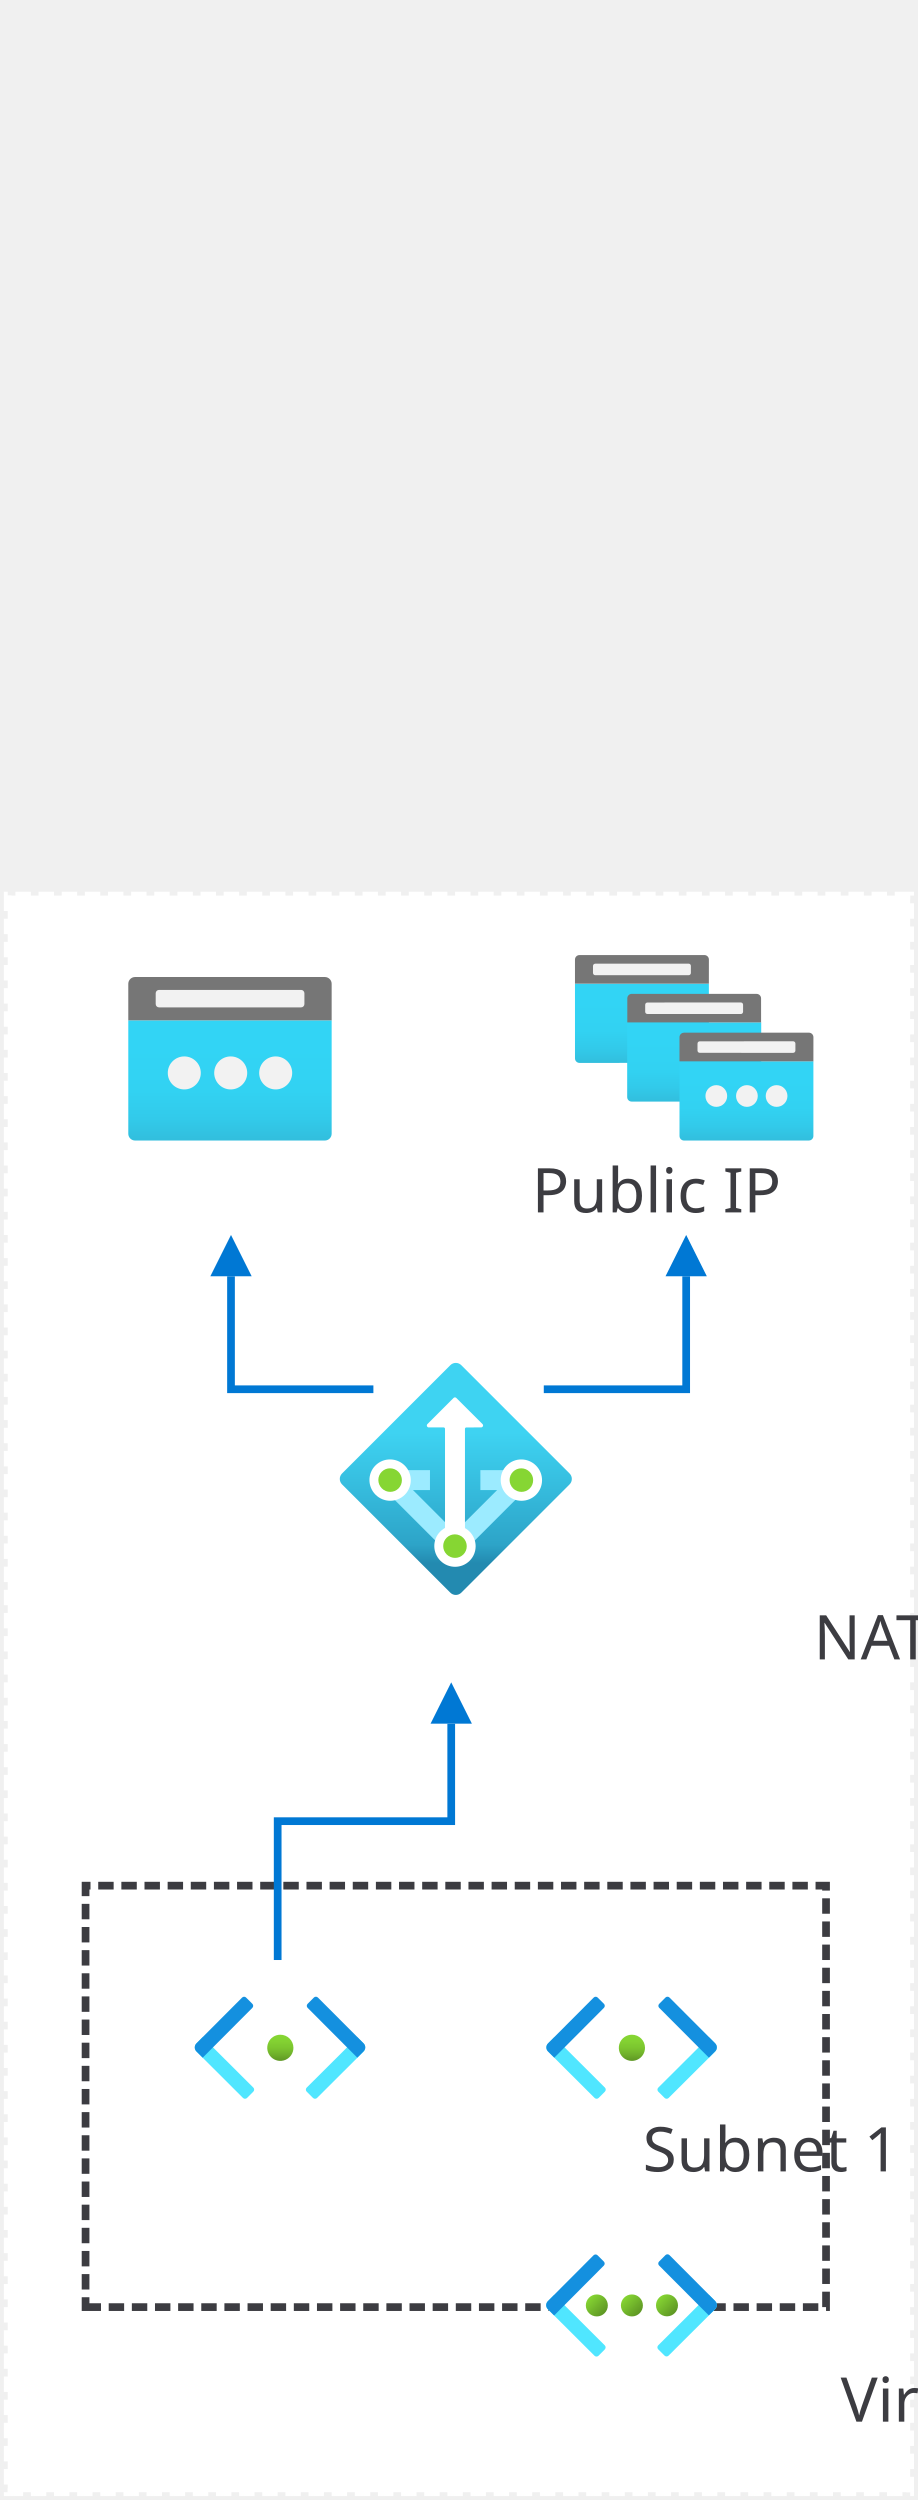
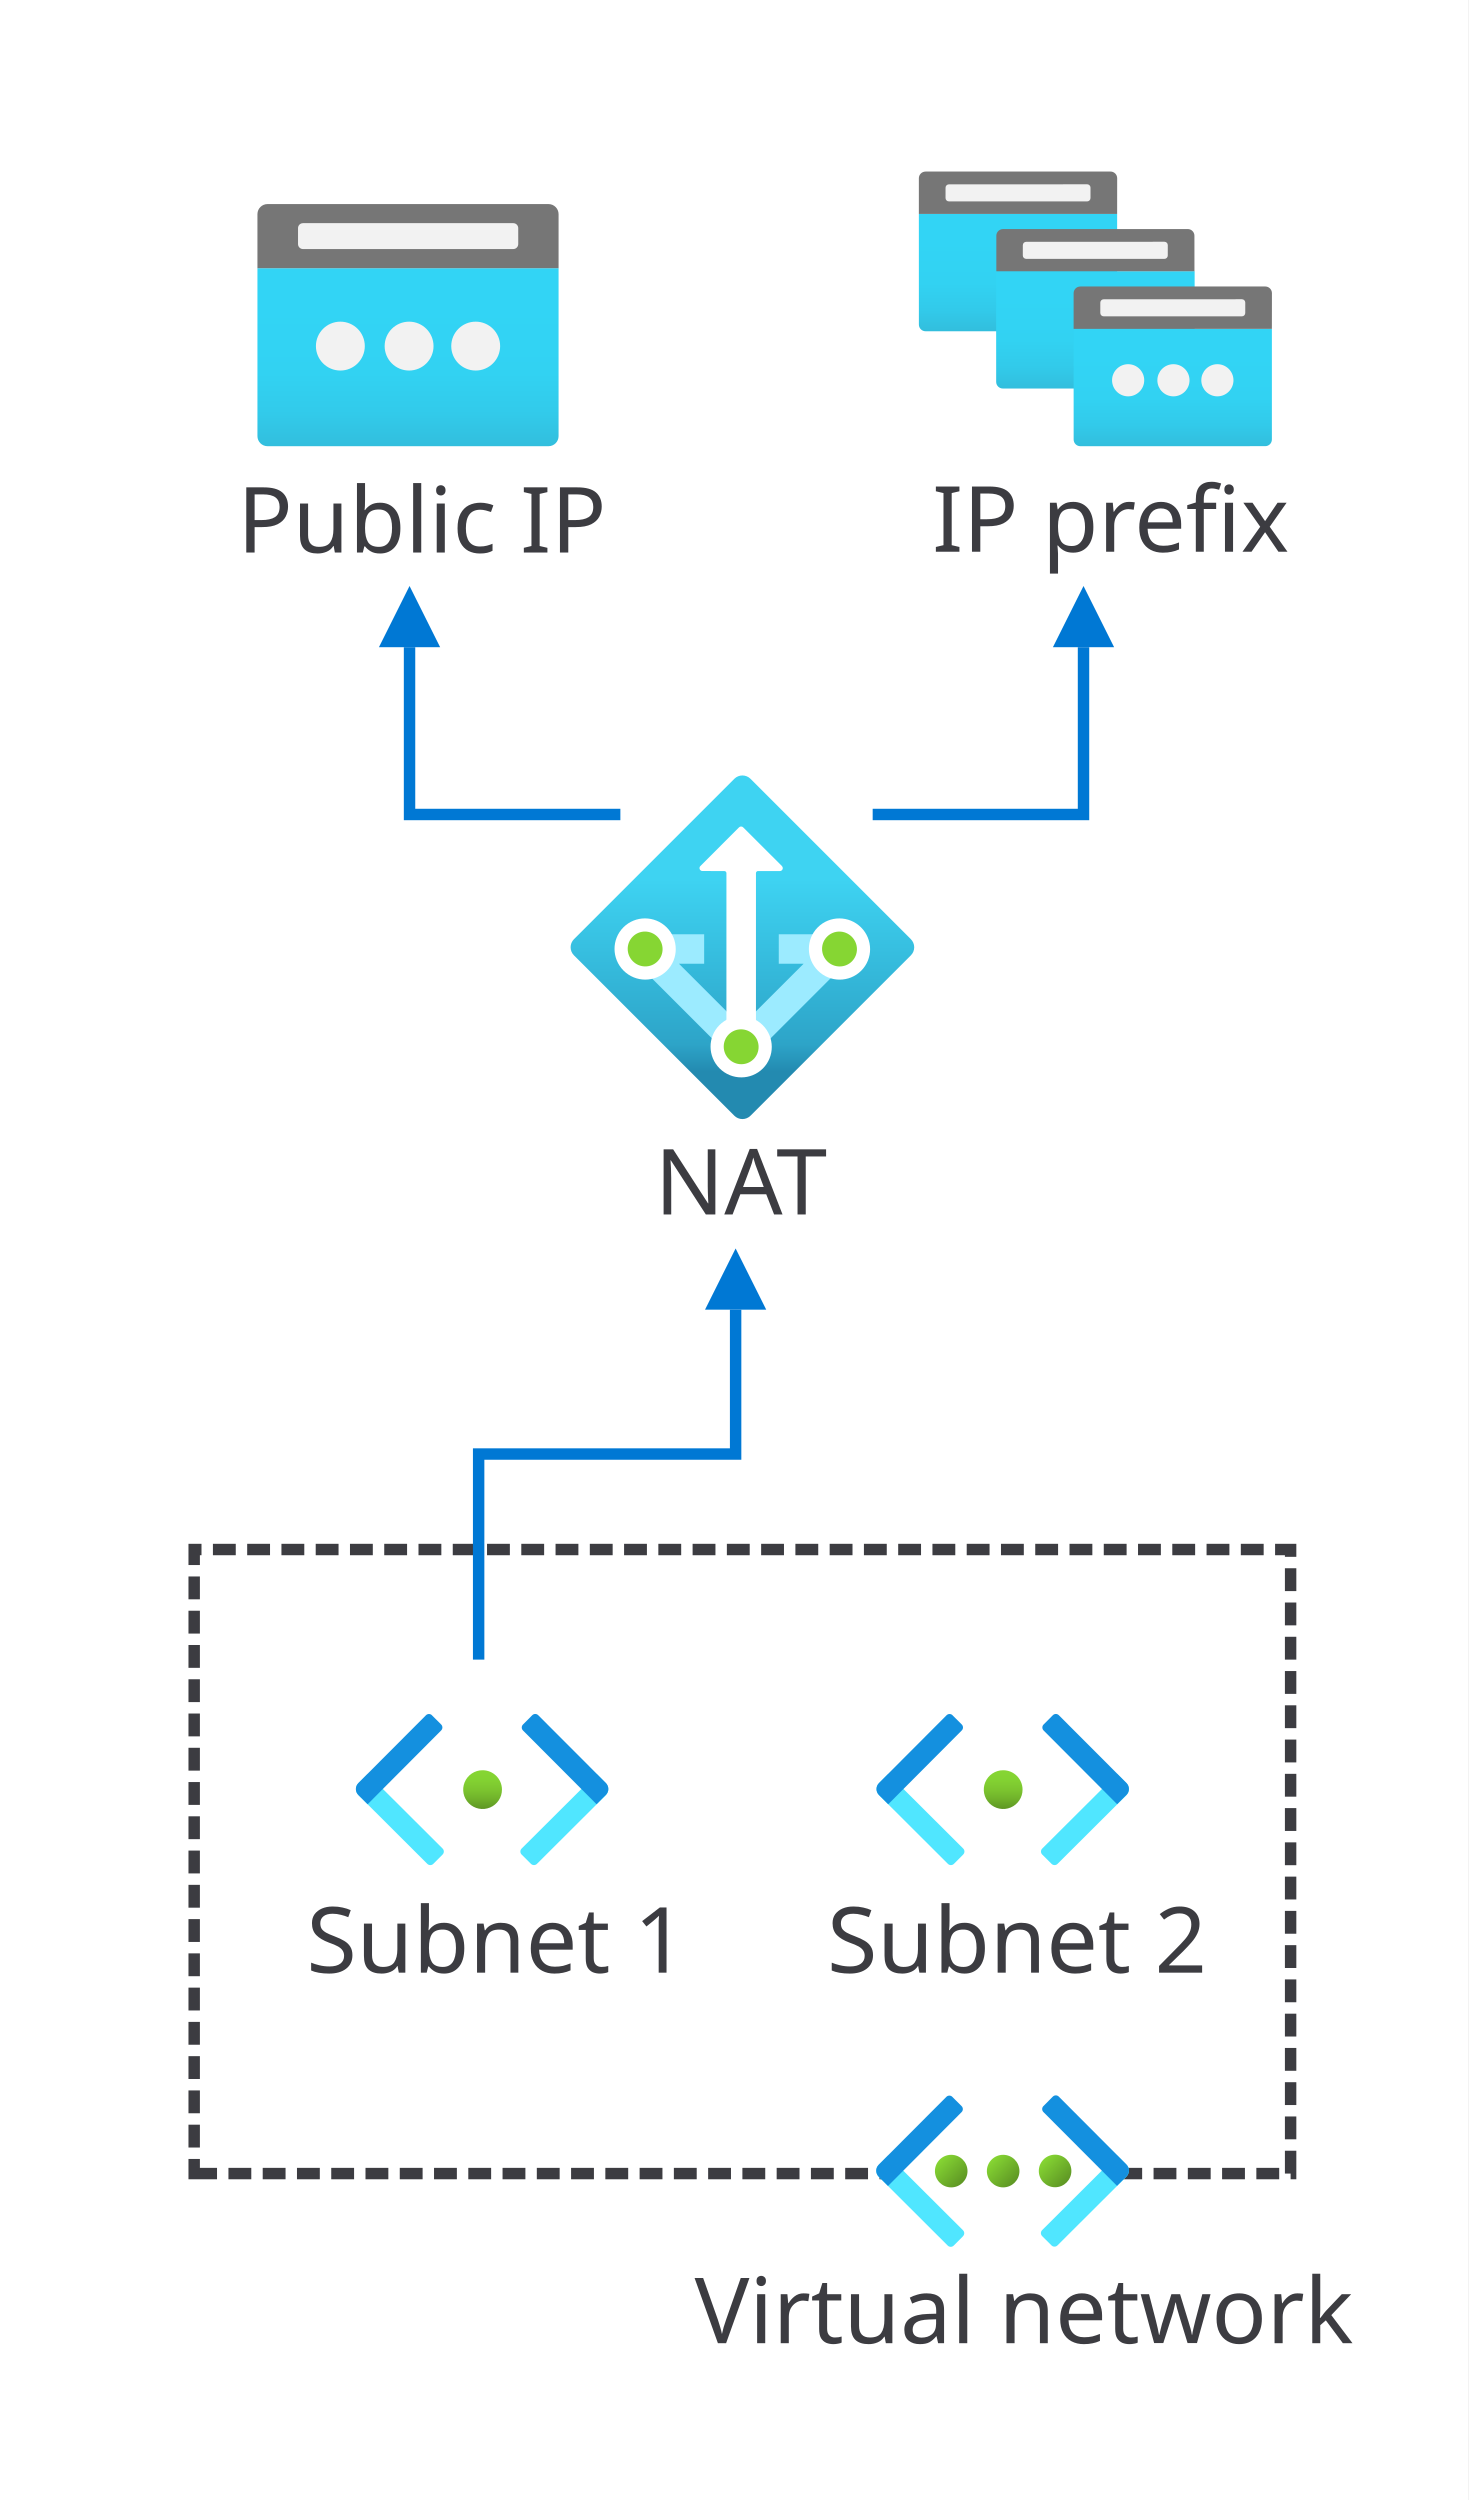
- <svg xmlns="http://www.w3.org/2000/svg" xmlns:ns1="http://schemas.microsoft.com/visio/2003/SVGExtensions/" xmlns:xlink="http://www.w3.org/1999/xlink" width="2.479in" height="6.752in" viewBox="0 0 178.5 486.147" xml:space="preserve" color-interpolation-filters="sRGB" class="st19">
-   <ns1:documentProperties ns1:langID="1033" ns1:viewMarkup="false" />
+ <svg xmlns="http://www.w3.org/2000/svg" xmlns:xlink="http://www.w3.org/1999/xlink" width="2.678in" height="4.56in" viewBox="0 0 192.82 328.338" xml:space="preserve" color-interpolation-filters="sRGB" class="st19">
  <style type="text/css">
	
- 		.st1 {fill:#ffffff;stroke:#ffffff;stroke-dasharray:3,1.5;stroke-linecap:butt;stroke-width:1.5}
+ 		.st1 {fill:#ffffff;stroke:none;stroke-linecap:round;stroke-linejoin:round;stroke-width:0.75}
		.st2 {fill:url(#grad0-9);stroke:none;stroke-linecap:butt;stroke-width:0.75}
		.st3 {fill:#9cebff;stroke:none;stroke-linecap:butt;stroke-width:0.75}
		.st4 {fill:#ffffff;stroke:none;stroke-linecap:butt;stroke-width:0.75}
		.st5 {fill:#86d633;stroke:none;stroke-linecap:butt;stroke-width:0.75}
		.st6 {fill:#3c3c41;font-family:Segoe UI;font-size:1em}
		.st7 {fill:url(#grad0-35);stroke:none;stroke-linecap:butt;stroke-width:0.75}
		.st8 {fill:#767676;stroke:none;stroke-linecap:butt;stroke-width:0.75}
		.st9 {fill:#f2f2f2;stroke:none;stroke-linecap:butt;stroke-width:0.75}
		.st10 {fill:none;stroke:#3c3c41;stroke-dasharray:3,1.5;stroke-linecap:butt;stroke-width:1.5}
		.st11 {fill:url(#grad0-87);stroke:none;stroke-linecap:butt;stroke-width:0.75}
		.st12 {fill:#50e6ff;stroke:none;stroke-linecap:butt;stroke-width:0.75}
		.st13 {fill:#1490df;stroke:none;stroke-linecap:butt;stroke-width:0.75}
		.st14 {fill:#ffffff;stroke:#ffffff;stroke-linecap:round;stroke-linejoin:round;stroke-width:0.75}
		.st15 {fill:url(#grad0-118);stroke:none;stroke-linecap:butt;stroke-width:0.75}
		.st16 {fill:url(#grad0-122);stroke:none;stroke-linecap:butt;stroke-width:0.75}
		.st17 {marker-end:url(#mrkr4-141);stroke:#0078d4;stroke-linecap:butt;stroke-width:1.5}
		.st18 {fill:#0078d4;fill-opacity:1;stroke:#0078d4;stroke-opacity:1;stroke-width:0.373}
		.st19 {fill:none;fill-rule:evenodd;font-size:12px;overflow:visible;stroke-linecap:square;stroke-miterlimit:3}
	
	</style>
  <defs id="Patterns_And_Gradients">
    <linearGradient id="grad0-9" x1="0" y1="0" x2="1" y2="0" gradientTransform="rotate(-45 0.5 0.5)">
      <stop offset="0" stop-color="#238ab0" stop-opacity="1" />
      <stop offset="0.11" stop-color="#2da4c8" stop-opacity="1" />
      <stop offset="0.775" stop-color="#3ed3f2" stop-opacity="1" />
    </linearGradient>
    <linearGradient id="grad0-35" x1="0" y1="0" x2="1" y2="0" gradientTransform="rotate(-90 0.5 0.5)">
      <stop offset="0" stop-color="#32bedd" stop-opacity="1" />
      <stop offset="0.18" stop-color="#32caea" stop-opacity="1" />
      <stop offset="0.41" stop-color="#32d2f2" stop-opacity="1" />
      <stop offset="0.78" stop-color="#32d4f5" stop-opacity="1" />
    </linearGradient>
    <linearGradient id="grad0-87" x1="0" y1="0" x2="1" y2="0" gradientTransform="rotate(-90 0.5 0.5)">
      <stop offset="0" stop-color="#5e9624" stop-opacity="1" />
      <stop offset="0.24" stop-color="#6fb02a" stop-opacity="1" />
      <stop offset="0.5" stop-color="#7cc52f" stop-opacity="1" />
      <stop offset="0.755" stop-color="#83d232" stop-opacity="1" />
      <stop offset="1" stop-color="#86d633" stop-opacity="1" />
    </linearGradient>
    <linearGradient id="grad0-118" x1="0" y1="0" x2="1" y2="0" gradientTransform="rotate(44.92 0.5 0.5)">
      <stop offset="0" stop-color="#86d633" stop-opacity="1" />
      <stop offset="1" stop-color="#5e9624" stop-opacity="1" />
    </linearGradient>
    <linearGradient id="grad0-122" x1="0" y1="0" x2="1" y2="0" gradientTransform="rotate(45.17522 0.5 0.5)">
      <stop offset="0" stop-color="#86d633" stop-opacity="1" />
      <stop offset="1" stop-color="#5e9624" stop-opacity="1" />
    </linearGradient>
  </defs>
  <defs id="Markers">
    <g id="lend4">
      <path d="M 2 1 L 0 0 L 2 -1 L 2 1 " style="stroke:none" />
    </g>
-     <marker id="mrkr4-141" class="st18" ns1:arrowType="4" ns1:arrowSize="2" ns1:setback="5.36" refX="-5.36" orient="auto" markerUnits="strokeWidth" overflow="visible">
+     <marker id="mrkr4-141" class="st18" refX="-5.36" orient="auto" markerUnits="strokeWidth" overflow="visible">
      <use xlink:href="#lend4" transform="scale(-2.68,-2.68) " />
    </marker>
  </defs>
-   <g ns1:mID="0" ns1:index="1" ns1:groupContext="foregroundPage">
-     <ns1:pageProperties ns1:drawingScale="1" ns1:pageScale="1" ns1:drawingUnits="19" ns1:shadowOffsetX="9" ns1:shadowOffsetY="-9" />
-     <g id="group1207-1" transform="translate(1.5,-1.5)" ns1:mID="1207" ns1:groupContext="group">
-       <g id="shape1199-2" ns1:mID="1199" ns1:groupContext="shape">
-         <path d="M0 486.15 L175.5 486.15 L175.5 175.65 L0 175.65 L0 486.15 Z" class="st1" />
-       </g>
-       <g id="group1108-4" transform="translate(63.9556,-173.87)" ns1:mID="1108" ns1:groupContext="group">
-         <g id="group1109-5" ns1:mID="1109" ns1:groupContext="group">
-           <g id="shape1110-6" ns1:mID="1110" ns1:groupContext="shape" transform="translate(-320.573,142.389) rotate(-45)">
-             <path d="M0 484.64 A1.503 1.503 -180 0 0 1.5 486.15 L31.29 486.15 A1.503 1.503 -180 0 0 32.79 484.64 L32.79           454.86 A1.503 1.503 -180 0 0 31.29 453.36 L1.5 453.36 A1.503 1.503 -180 0 0 -0 454.86 L0 484.64           Z" class="st2" />
-           </g>
-           <g id="shape1111-10" ns1:mID="1111" ns1:groupContext="shape" transform="translate(9.93207,-9.03237)">
-             <path d="M26.2 474.71 L25.29 473.8 L25.29 470.29 L18.03 470.29 L18.03 474.16 L21.29 474.16 L13.1 482.34 L4.92           474.16 L8.23 474.16 L8.23 470.29 L0.25 470.29 L0.25 474.16 L0.55 474.16 L0 474.71 L11.44 486.15           L13.1 484.49 L14.76 486.15 L26.2 474.71 Z" class="st3" />
-           </g>
-           <g id="group1112-12" transform="translate(4.7251,-17.268)" ns1:mID="1112" ns1:groupContext="group">
-             <g id="shape1113-13" ns1:mID="1113" ns1:groupContext="shape" transform="translate(-338.77,143.114) rotate(-45.121)">
-               <ellipse cx="4.01" cy="482.116" rx="4.01" ry="4.031" class="st4" />
-             </g>
-             <g id="shape1114-15" ns1:mID="1114" ns1:groupContext="shape" transform="translate(-338.417,140.305) rotate(-45.061)">
-               <ellipse cx="2.279" cy="483.845" rx="2.279" ry="2.301" class="st5" />
-             </g>
-             <g id="shape1115-17" ns1:mID="1115" ns1:groupContext="shape" transform="translate(-313.245,143.116) rotate(-45.121)">
-               <ellipse cx="4.01" cy="482.116" rx="4.01" ry="4.031" class="st4" />
-             </g>
-             <g id="shape1116-19" ns1:mID="1116" ns1:groupContext="shape" transform="translate(-312.891,140.308) rotate(-45.061)">
-               <ellipse cx="2.279" cy="483.845" rx="2.279" ry="2.301" class="st5" />
-             </g>
-           </g>
-           <g id="group1117-21" transform="translate(17.3366,-4.42893)" ns1:mID="1117" ns1:groupContext="group">
-             <g id="shape1118-22" ns1:mID="1118" ns1:groupContext="shape" transform="translate(0.23858,-2.39603)">
-               <path d="M10.8 459.12 L5.71 454.04 a0.381 0.381 -180 0 0 -0.542 5.68434E-14 L0.09 459.12 a0.381            0.381 -180 0 0 0.27 0.654 L3.24 459.77 a0.272 0.272 0 0 1 0.272 0.272            L3.51 486.15 L7.39 486.15 L7.39 460.05 a0.272 0.272 0 0 1 0.254 -0.272 L10.52            459.77 a0.381 0.381 -180 0 0 0.277 -0.654 Z" class="st4" />
-             </g>
-             <g id="shape1119-24" ns1:mID="1119" ns1:groupContext="shape" transform="translate(-338.77,143.116) rotate(-45.121)">
-               <ellipse cx="4.01" cy="482.116" rx="4.01" ry="4.031" class="st4" />
-             </g>
-             <g id="shape1120-26" ns1:mID="1120" ns1:groupContext="shape" transform="translate(-338.417,140.308) rotate(-45.061)">
-               <ellipse cx="2.279" cy="483.845" rx="2.279" ry="2.301" class="st5" />
-             </g>
-           </g>
-         </g>
-         <g id="shape1108-28" ns1:mID="1108" ns1:groupContext="groupContent">
-           <ns1:textBlock ns1:margins="rect(0,0,0,0)" />
-           <ns1:textRect cx="23.185" cy="494.462" width="46.37" height="46.369" />
-           <text x="11.68" y="498.06" class="st6" ns1:langID="1033">
-             <ns1:paragraph ns1:horizAlign="1" />
-             <ns1:tabList />NAT</text>
-         </g>
-       </g>
-       <g id="group1130-30" transform="translate(110.315,-262.865)" ns1:mID="1130" ns1:groupContext="group">
-         <g id="group1131-31" ns1:mID="1131" ns1:groupContext="group">
-           <g id="shape1132-32" ns1:mID="1132" ns1:groupContext="shape" transform="translate(-2.29816E-13,-15.0958)">
-             <path d="M0 470.74 L26.04 470.74 L26.04 485.27 a0.876 0.876 0 0 1 -0.876 0.876 L0.88 486.15 a0.876           0.876 0 0 1 -0.876 -0.876 L0 470.74 Z" class="st7" />
-           </g>
-           <g id="shape1133-36" ns1:mID="1133" ns1:groupContext="shape" transform="translate(-2.29816E-13,-30.5007)">
-             <path d="M0.88 480.58 L25.17 480.58 a0.876 0.876 0 0 1 0.876 0.876 L26.04 486.15 L0 486.15 L0           481.46 a0.876 0.876 0 0 1 0.876 -0.876 Z" class="st8" />
-           </g>
-           <g id="shape1134-38" ns1:mID="1134" ns1:groupContext="shape" transform="translate(3.50346,-32.1494)">
-             <path d="M0 485.71 a0.438 0.438 -180 0 0 0.438 0.438 L18.6 486.15 a0.438 0.438 -180 0 0           0.438 -0.438 L19.04 484.34 a0.438 0.438 -180 0 0 -0.438 -0.438 L0.44 483.91           a0.438 0.438 -180 0 0 -0.438 0.438 L0 485.71 Z" class="st9" />
-           </g>
-           <g id="shape1135-40" ns1:mID="1135" ns1:groupContext="shape" transform="translate(10.1497,-7.57366)">
-             <path d="M0 470.74 L26.07 470.74 L26.07 485.27 a0.876 0.876 0 0 1 -0.876 0.876 L0.88 486.15 a0.876           0.876 0 0 1 -0.876 -0.876 L0 470.74 Z" class="st7" />
-           </g>
-           <g id="shape1136-43" ns1:mID="1136" ns1:groupContext="shape" transform="translate(10.1755,-22.9786)">
-             <path d="M0.85 480.61 L25.14 480.61 a0.876 0.876 0 0 1 0.876 0.876 L26.02 486.15 L0 486.15 L0           481.48 a0.876 0.876 0 0 1 0.85 -0.876 Z" class="st8" />
-           </g>
-           <g id="shape1137-45" ns1:mID="1137" ns1:groupContext="shape" transform="translate(13.6532,-24.6015)">
-             <path d="M0 485.71 a0.438 0.438 -180 0 0 0.438 0.438 L18.6 486.15 a0.438 0.438 -180 0 0           0.438 -0.438 L19.04 484.34 a0.438 0.438 -180 0 0 -0.438 -0.438 L0.44 483.91           a0.438 0.438 -180 0 0 -0.438 0.438 L0 485.71 Z" class="st9" />
-           </g>
-           <g id="group1138-47" transform="translate(20.3252,-1.7053E-13)" ns1:mID="1138" ns1:groupContext="group">
-             <g id="shape1139-48" ns1:mID="1139" ns1:groupContext="shape">
-               <path d="M0 470.74 L26.04 470.74 L26.04 485.27 a0.876 0.876 0 0 1 -0.876 0.876 L0.88 486.15            a0.876 0.876 0 0 1 -0.876 -0.876 L0 470.74 Z" class="st7" />
-             </g>
-             <g id="shape1140-51" ns1:mID="1140" ns1:groupContext="shape" transform="translate(0,-15.4049)">
-               <path d="M0.88 480.58 L25.17 480.58 a0.876 0.876 0 0 1 0.876 0.876 L26.04 486.15 L0 486.15            L0 481.46 a0.876 0.876 0 0 1 0.876 -0.876 Z" class="st8" />
-             </g>
-             <g id="group1141-53" transform="translate(5.0491,-6.54323)" ns1:mID="1141" ns1:groupContext="group">
-               <g id="shape1142-54" ns1:mID="1142" ns1:groupContext="shape" transform="translate(11.7211,0)">
-                 <ellipse cx="2.112" cy="484.034" rx="2.112" ry="2.112" class="st9" />
+   <g>
+     <g id="shape1-1">
+       <rect x="0" y="0" width="192.82" height="328.338" class="st1" />
+     </g>
+   </g>
+   <g>
+     <g id="group1215-3" transform="translate(25.5,-33.2559)">
+       <g id="group1108-4" transform="translate(48.8153,-147.488)">
+         <g id="group1109-5">
+           <g id="shape1110-6" transform="translate(-208.985,96.1679) rotate(-45)">
+             <path d="M0 326.83 A1.503 1.503 -180 0 0 1.5 328.34 L31.29 328.34 A1.503 1.503 -180 0 0 32.79 326.83 L32.79           297.05 A1.503 1.503 -180 0 0 31.29 295.55 L1.5 295.55 A1.503 1.503 -180 0 0 -0 297.05 L0 326.83           Z" class="st2" />
+           </g>
+           <g id="shape1111-10" transform="translate(9.93207,-9.03237)">
+             <path d="M26.2 316.9 L25.29 315.99 L25.29 312.48 L18.03 312.48 L18.03 316.35 L21.29 316.35 L13.1 324.53 L4.92           316.35 L8.23 316.35 L8.23 312.48 L0.25 312.48 L0.25 316.35 L0.55 316.35 L0 316.9 L11.44 328.34           L13.1 326.68 L14.76 328.34 L26.2 316.9 Z" class="st3" />
+           </g>
+           <g id="group1112-12" transform="translate(4.7251,-17.268)">
+             <g id="shape1113-13" transform="translate(-226.947,96.6567) rotate(-45.121)">
+               <ellipse cx="4.01" cy="324.307" rx="4.01" ry="4.031" class="st4" />
+             </g>
+             <g id="shape1114-15" transform="translate(-226.711,93.965) rotate(-45.061)">
+               <ellipse cx="2.279" cy="326.036" rx="2.279" ry="2.301" class="st5" />
+             </g>
+             <g id="shape1115-17" transform="translate(-201.422,96.6587) rotate(-45.121)">
+               <ellipse cx="4.01" cy="324.307" rx="4.01" ry="4.031" class="st4" />
+             </g>
+             <g id="shape1116-19" transform="translate(-201.184,93.9681) rotate(-45.061)">
+               <ellipse cx="2.279" cy="326.036" rx="2.279" ry="2.301" class="st5" />
+             </g>
+           </g>
+           <g id="group1117-21" transform="translate(17.3366,-4.42893)">
+             <g id="shape1118-22" transform="translate(0.23858,-2.39603)">
+               <path d="M10.8 301.31 L5.71 296.23 a0.381 0.381 -180 0 0 -0.542 5.68434E-14 L0.09 301.31 a0.381            0.381 -180 0 0 0.27 0.654 L3.24 301.97 a0.272 0.272 0 0 1 0.272 0.272            L3.51 328.34 L7.39 328.34 L7.39 302.24 a0.272 0.272 0 0 1 0.254 -0.272 L10.52            301.97 a0.381 0.381 -180 0 0 0.277 -0.654 Z" class="st4" />
+             </g>
+             <g id="shape1119-24" transform="translate(-226.947,96.6587) rotate(-45.121)">
+               <ellipse cx="4.01" cy="324.307" rx="4.01" ry="4.031" class="st4" />
+             </g>
+             <g id="shape1120-26" transform="translate(-226.711,93.9681) rotate(-45.061)">
+               <ellipse cx="2.279" cy="326.036" rx="2.279" ry="2.301" class="st5" />
+             </g>
+           </g>
+         </g>
+         <g id="shape1108-28">
+           <text x="11.68" y="340.25" class="st6">NAT</text>
+         </g>
+       </g>
+       <g id="group1130-30" transform="translate(95.1751,-236.483)">
+         <g id="group1131-31">
+           <g id="shape1132-32" transform="translate(-2.29816E-13,-15.0958)">
+             <path d="M0 312.93 L26.04 312.93 L26.04 327.46 a0.876 0.876 0 0 1 -0.876 0.876 L0.88 328.34 a0.876           0.876 0 0 1 -0.876 -0.876 L0 312.93 Z" class="st7" />
+           </g>
+           <g id="shape1133-36" transform="translate(-2.29816E-13,-30.5007)">
+             <path d="M0.88 322.77 L25.17 322.77 a0.876 0.876 0 0 1 0.876 0.876 L26.04 328.34 L0 328.34 L0           323.65 a0.876 0.876 0 0 1 0.876 -0.876 Z" class="st8" />
+           </g>
+           <g id="shape1134-38" transform="translate(3.50346,-32.1494)">
+             <path d="M0 327.9 a0.438 0.438 -180 0 0 0.438 0.438 L18.6 328.34 a0.438 0.438 -180 0 0           0.438 -0.438 L19.04 326.53 a0.438 0.438 -180 0 0 -0.438 -0.438 L0.44 326.1           a0.438 0.438 -180 0 0 -0.438 0.438 L0 327.9 Z" class="st9" />
+           </g>
+           <g id="shape1135-40" transform="translate(10.1497,-7.57366)">
+             <path d="M0 312.93 L26.07 312.93 L26.07 327.46 a0.876 0.876 0 0 1 -0.876 0.876 L0.88 328.34 a0.876           0.876 0 0 1 -0.876 -0.876 L0 312.93 Z" class="st7" />
+           </g>
+           <g id="shape1136-43" transform="translate(10.1755,-22.9786)">
+             <path d="M0.85 322.8 L25.14 322.8 a0.876 0.876 0 0 1 0.876 0.876 L26.02 328.34 L0 328.34 L0 323.68           a0.876 0.876 0 0 1 0.85 -0.876 Z" class="st8" />
+           </g>
+           <g id="shape1137-45" transform="translate(13.6532,-24.6015)">
+             <path d="M0 327.9 a0.438 0.438 -180 0 0 0.438 0.438 L18.6 328.34 a0.438 0.438 -180 0 0           0.438 -0.438 L19.04 326.53 a0.438 0.438 -180 0 0 -0.438 -0.438 L0.44 326.1           a0.438 0.438 -180 0 0 -0.438 0.438 L0 327.9 Z" class="st9" />
+           </g>
+           <g id="group1138-47" transform="translate(20.3252,-1.7053E-13)">
+             <g id="shape1139-48">
+               <path d="M0 312.93 L26.04 312.93 L26.04 327.46 a0.876 0.876 0 0 1 -0.876 0.876 L0.88 328.34            a0.876 0.876 0 0 1 -0.876 -0.876 L0 312.93 Z" class="st7" />
+             </g>
+             <g id="shape1140-51" transform="translate(0,-15.4049)">
+               <path d="M0.88 322.77 L25.17 322.77 a0.876 0.876 0 0 1 0.876 0.876 L26.04 328.34 L0 328.34            L0 323.65 a0.876 0.876 0 0 1 0.876 -0.876 Z" class="st8" />
+             </g>
+             <g id="group1141-53" transform="translate(5.0491,-6.54323)">
+               <g id="shape1142-54" transform="translate(11.7211,0)">
+                 <ellipse cx="2.112" cy="326.225" rx="2.112" ry="2.112" class="st9" />
              </g>
-               <g id="shape1143-56" ns1:mID="1143" ns1:groupContext="shape" transform="translate(5.95073,0)">
-                 <ellipse cx="2.112" cy="484.034" rx="2.112" ry="2.112" class="st9" />
+               <g id="shape1143-56" transform="translate(5.95073,0)">
+                 <ellipse cx="2.112" cy="326.225" rx="2.112" ry="2.112" class="st9" />
              </g>
-               <g id="shape1144-58" ns1:mID="1144" ns1:groupContext="shape">
-                 <ellipse cx="2.112" cy="484.034" rx="2.112" ry="2.112" class="st9" />
+               <g id="shape1144-58">
+                 <ellipse cx="2.112" cy="326.225" rx="2.112" ry="2.112" class="st9" />
              </g>
            </g>
-             <g id="shape1145-60" ns1:mID="1145" ns1:groupContext="shape" transform="translate(3.50346,-17.0536)">
-               <path d="M0 485.71 a0.438 0.438 -180 0 0 0.438 0.438 L18.6 486.15 a0.438 0.438 -180            0 0 0.438 -0.438 L19.04 484.34 a0.438 0.438 -180 0 0 -0.438 -0.438 L0.44            483.91 a0.438 0.438 -180 0 0 -0.438 0.438 L0 485.71 Z" class="st9" />
-             </g>
-           </g>
-         </g>
-         <g id="shape1130-62" ns1:mID="1130" ns1:groupContext="groupContent">
-           <ns1:textBlock ns1:margins="rect(0,0,0,0)" />
-           <ns1:textRect cx="23.185" cy="496.406" width="46.37" height="36.065" />
-           <text x="1.75" y="500.01" class="st6" ns1:langID="1033">
-             <ns1:paragraph ns1:horizAlign="1" />
-             <ns1:tabList />IP prefix</text>
-         </g>
-       </g>
-       <g id="group1146-64" transform="translate(22.2878,-262.864)" ns1:mID="1146" ns1:groupContext="group">
-         <g id="shape1147-65" ns1:mID="1147" ns1:groupContext="shape">
-           <path d="M1.16 462.77 L40.71 462.77 L40.71 484.82 A1.326 1.326 0 0 1 39.39 486.15 L2.49 486.15 A1.326 1.326          0 0 1 1.16 484.82 L1.16 462.77 Z" class="st7" />
-         </g>
-         <g id="shape1148-68" ns1:mID="1148" ns1:groupContext="shape" transform="translate(0,-23.3805)">
-           <path d="M2.49 477.73 L39.39 477.73 A1.326 1.326 0 0 1 40.71 479.05 L40.71 486.15 L1.16 486.15 L1.16 479.03          A1.326 1.326 0 0 1 2.49 477.73 Z" class="st8" />
-         </g>
-         <g id="shape1149-70" ns1:mID="1149" ns1:groupContext="shape" transform="translate(26.6142,-9.93379)">
-           <ellipse cx="3.21" cy="482.936" rx="3.21" ry="3.21" class="st9" />
-         </g>
-         <g id="shape1150-72" ns1:mID="1150" ns1:groupContext="shape" transform="translate(17.8669,-9.93379)">
-           <ellipse cx="3.21" cy="482.936" rx="3.21" ry="3.21" class="st9" />
-         </g>
-         <g id="shape1151-74" ns1:mID="1151" ns1:groupContext="shape" transform="translate(8.84037,-9.93379)">
-           <ellipse cx="3.21" cy="482.936" rx="3.21" ry="3.21" class="st9" />
-         </g>
-         <g id="shape1152-76" ns1:mID="1152" ns1:groupContext="shape" transform="translate(6.49069,-25.893)">
-           <path d="M0 485.5 a0.651 0.651 -180 0 0 0.651 0.651 L28.27 486.15 a0.651 0.651 -180 0 0 0.651          -0.651 L28.92 483.4 a0.651 0.651 -180 0 0 -0.651 -0.651 L0.65 482.75 a0.651 0.651          -180 0 0 -0.651 0.651 L0 485.5 Z" class="st9" />
-         </g>
-         <g id="shape1146-78" ns1:mID="1146" ns1:groupContext="groupContent">
-           <ns1:textBlock ns1:margins="rect(0,0,0,0)" />
-           <ns1:textRect cx="21.106" cy="496.522" width="51.22" height="36.85" />
-           <text x="-1.46" y="500.12" class="st6" ns1:langID="1033">
-             <ns1:paragraph ns1:horizAlign="1" />
-             <ns1:tabList />Public IP</text>
-         </g>
-       </g>
-       <g id="shape1121-80" ns1:mID="1121" ns1:groupContext="shape" transform="translate(15.1403,-36)">
-         <path d="M0 486.15 L144 486.15 L144 404.19 L0 404.19 L0 486.15 Z" class="st10" />
-       </g>
-       <g id="group1182-82" transform="translate(36.3717,-76.5104)" ns1:mID="1182" ns1:groupContext="group">
-         <g id="group1172-83" ns1:mID="1172" ns1:groupContext="group">
-           <g id="shape1164-84" ns1:mID="1164" ns1:groupContext="shape" transform="translate(14.8501,-8.11175)">
-             <path d="M1.79 481.8 A2.546 2.546 -180 1 0 4.34 484.33 A2.546 2.546 -180 0 0 1.79 481.8 Z" class="st11" />
-           </g>
-           <g id="shape1166-88" ns1:mID="1166" ns1:groupContext="shape" transform="translate(349.487,813.737) rotate(134.919)">
-             <path d="M5.78 471.7 L7.51 471.7 a0.554 0.554 0 0 1 0.554 0.554 L8.06 485.04 A1.108 1.108           0 0 1 6.96 486.15 L5.22 486.15 L5.22 472.26 a0.554 0.554 0 0 1 0.554 -0.556 Z" class="st12" />
-           </g>
-           <g id="shape1167-90" ns1:mID="1167" ns1:groupContext="shape" transform="translate(339.176,128.284) rotate(44.919)">
-             <path d="M5.68 471.91 L7.41 471.91 a0.554 0.554 0 0 1 0.554 0.554 L7.97 486.15 L6.24 486.15 A1.108           1.108 0 0 1 5.14 485.04 L5.14 472.46 a0.554 0.554 0 0 1 0.554 -0.554 L5.68 471.91           Z" class="st13" />
-           </g>
-           <g id="shape1168-92" ns1:mID="1168" ns1:groupContext="shape" transform="translate(346.52,121.935) rotate(45.081)">
-             <path d="M27.06 471.7 L28.79 471.7 A1.108 1.108 0 0 1 29.9 472.81 L29.9 485.59 a0.554 0.554 0 0           1 -0.554 0.554 L27.61 486.15 a0.554 0.554 0 0 1 -0.554 -0.554 L27.06 471.7           Z" class="st12" />
-           </g>
-           <g id="shape1169-94" ns1:mID="1169" ns1:groupContext="shape" transform="translate(386.065,791.137) rotate(135.081)">
-             <path d="M28.26 471.91 L29.99 471.91 L29.99 485.59 a0.554 0.554 0 0 1 -0.554 0.554 L27.71 486.15           a0.554 0.554 0 0 1 -0.554 -0.554 L27.15 473.01 A1.108 1.108 0 0 1 28.26 471.91           L28.26 471.91 Z" class="st13" />
-           </g>
-           <g id="shape1172-96" ns1:mID="1172" ns1:groupContext="groupContent">
-             <ns1:textBlock ns1:margins="rect(4,4,4,4)" />
-             <ns1:textRect cx="17.074" cy="496.666" width="56.96" height="19.851" />
-             <text x="-6.48" y="500.27" class="st6" ns1:langID="1033">
-               <ns1:paragraph ns1:horizAlign="1" />
-               <ns1:tabList />Subnet 1</text>
-           </g>
-         </g>
-         <g id="group1173-98" transform="translate(68.3734,-3.41061E-13)" ns1:mID="1173" ns1:groupContext="group">
-           <g id="shape1174-99" ns1:mID="1174" ns1:groupContext="shape" transform="translate(14.8501,-8.11175)">
-             <path d="M1.79 481.8 A2.546 2.546 -180 1 0 4.34 484.33 A2.546 2.546 -180 0 0 1.79 481.8 Z" class="st11" />
-           </g>
-           <g id="shape1175-102" ns1:mID="1175" ns1:groupContext="shape" transform="translate(349.487,813.737) rotate(134.919)">
-             <path d="M5.78 471.7 L7.51 471.7 a0.554 0.554 0 0 1 0.554 0.554 L8.06 485.04 A1.108 1.108           0 0 1 6.96 486.15 L5.22 486.15 L5.22 472.26 a0.554 0.554 0 0 1 0.554 -0.556 Z" class="st12" />
-           </g>
-           <g id="shape1176-104" ns1:mID="1176" ns1:groupContext="shape" transform="translate(339.176,128.284) rotate(44.919)">
-             <path d="M5.68 471.91 L7.41 471.91 a0.554 0.554 0 0 1 0.554 0.554 L7.97 486.15 L6.24 486.15 A1.108           1.108 0 0 1 5.14 485.04 L5.14 472.46 a0.554 0.554 0 0 1 0.554 -0.554 L5.68 471.91           Z" class="st13" />
-           </g>
-           <g id="shape1177-106" ns1:mID="1177" ns1:groupContext="shape" transform="translate(346.52,121.935) rotate(45.081)">
-             <path d="M27.06 471.7 L28.79 471.7 A1.108 1.108 0 0 1 29.9 472.81 L29.9 485.59 a0.554 0.554 0 0           1 -0.554 0.554 L27.61 486.15 a0.554 0.554 0 0 1 -0.554 -0.554 L27.06 471.7           Z" class="st12" />
-           </g>
-           <g id="shape1178-108" ns1:mID="1178" ns1:groupContext="shape" transform="translate(386.065,791.137) rotate(135.081)">
-             <path d="M28.26 471.91 L29.99 471.91 L29.99 485.59 a0.554 0.554 0 0 1 -0.554 0.554 L27.71 486.15           a0.554 0.554 0 0 1 -0.554 -0.554 L27.15 473.01 A1.108 1.108 0 0 1 28.26 471.91           L28.26 471.91 Z" class="st13" />
-           </g>
-           <g id="shape1173-110" ns1:mID="1173" ns1:groupContext="groupContent">
-             <ns1:textBlock ns1:margins="rect(4,4,4,4)" />
-             <ns1:textRect cx="17.074" cy="496.666" width="56.96" height="19.851" />
-             <text x="-6.48" y="500.27" class="st6" ns1:langID="1033">
-               <ns1:paragraph ns1:horizAlign="1" />
-               <ns1:tabList />Subnet 2</text>
-           </g>
-         </g>
-       </g>
-       <g id="shape1192-112" ns1:mID="1192" ns1:groupContext="shape" transform="translate(108.75,-32.6439)">
-         <rect x="0" y="479.537" width="25.875" height="6.609" class="st14" />
-       </g>
-       <g id="group1191-114" transform="translate(104.712,-26.3822)" ns1:mID="1191" ns1:groupContext="group">
-         <g id="shape1184-115" ns1:mID="1184" ns1:groupContext="shape" transform="translate(21.3576,-7.81964)">
-           <ellipse cx="2.139" cy="484.008" rx="2.139" ry="2.139" class="st15" />
-         </g>
-         <g id="shape1185-119" ns1:mID="1185" ns1:groupContext="shape" transform="translate(14.536,-7.8012)">
-           <ellipse cx="2.139" cy="484.008" rx="2.139" ry="2.139" class="st16" />
-         </g>
-         <g id="shape1186-123" ns1:mID="1186" ns1:groupContext="shape" transform="translate(7.71443,-7.8012)">
-           <ellipse cx="2.139" cy="484.008" rx="2.139" ry="2.139" class="st16" />
-         </g>
-         <g id="shape1187-126" ns1:mID="1187" ns1:groupContext="shape" transform="translate(348.806,814.421) rotate(134.92)">
-           <path d="M4.81 471.69 L6.55 471.69 a0.553 0.553 0 0 1 0.553 0.553 L7.1 485.04 A1.106 1.106 0 0 1 5.99 486.15          L4.26 486.15 L4.26 472.25 a0.553 0.553 0 0 1 0.553 -0.553 Z" class="st12" />
-         </g>
-         <g id="shape1188-128" ns1:mID="1188" ns1:groupContext="shape" transform="translate(339.869,128.972) rotate(44.92)">
-           <path d="M4.72 471.9 L6.45 471.9 a0.553 0.553 0 0 1 0.553 0.553 L7.01 486.15 L5.27 486.15 A1.106 1.106          0 0 1 4.17 485.04 L4.17 472.45 a0.553 0.553 0 0 1 0.553 -0.553 Z" class="st13" />
-         </g>
-         <g id="shape1189-130" ns1:mID="1189" ns1:groupContext="shape" transform="translate(347.22,122.599) rotate(45.08)">
-           <path d="M26.09 471.69 L27.82 471.69 A1.106 1.106 0 0 1 28.93 472.8 L28.93 485.59 a0.553 0.553 0 0 1 -0.553          0.553 L26.64 486.15 a0.553 0.553 0 0 1 -0.553 -0.553 L26.09 471.69 Z" class="st12" />
-         </g>
-         <g id="shape1190-132" ns1:mID="1190" ns1:groupContext="shape" transform="translate(385.407,791.786) rotate(135.08)">
-           <path d="M27.3 471.9 L29.04 471.9 L29.04 485.59 a0.553 0.553 0 0 1 -0.553 0.553 L26.73 486.15 a0.553 0.553          0 0 1 -0.553 -0.553 L26.18 473 A1.106 1.106 0 0 1 27.29 471.9 L27.3 471.9 Z" class="st13" />
-         </g>
-         <g id="shape1191-134" ns1:mID="1191" ns1:groupContext="groupContent">
-           <ns1:textBlock ns1:margins="rect(4,4,4,4)" />
-           <ns1:textRect cx="16.479" cy="495.211" width="98.54" height="19.883" />
-           <text x="-23.85" y="498.81" class="st6" ns1:langID="1033">
-             <ns1:paragraph ns1:horizAlign="1" />
-             <ns1:tabList />Virtual network</text>
-         </g>
-       </g>
-       <g id="shape1195-136" ns1:mID="1195" ns1:groupContext="shape" transform="translate(104.25,-214.495)">
-         <path d="M0 486.15 L27.69 486.15 L27.69 464.18" class="st17" />
-       </g>
-       <g id="shape1196-142" ns1:mID="1196" ns1:groupContext="shape" transform="translate(71.1137,-214.495) scale(-1,1)">
-         <path d="M0 486.15 L27.69 486.15 L27.69 464.18" class="st17" />
-       </g>
-       <g id="shape1206-147" ns1:mID="1206" ns1:groupContext="shape" transform="translate(52.5,-103.5)">
-         <path d="M0 486.15 L0 459.15 L33.75 459.15 L33.75 440.19" class="st17" />
+             <g id="shape1145-60" transform="translate(3.50346,-17.0536)">
+               <path d="M0 327.9 a0.438 0.438 -180 0 0 0.438 0.438 L18.6 328.34 a0.438 0.438 -180            0 0 0.438 -0.438 L19.04 326.53 a0.438 0.438 -180 0 0 -0.438 -0.438 L0.44            326.1 a0.438 0.438 -180 0 0 -0.438 0.438 L0 327.9 Z" class="st9" />
+             </g>
+           </g>
+         </g>
+         <g id="shape1130-62">
+           <text x="1.75" y="342.2" class="st6">IP prefix</text>
+         </g>
+       </g>
+       <g id="group1146-64" transform="translate(7.14749,-236.482)">
+         <g id="shape1147-65">
+           <path d="M1.16 304.96 L40.71 304.96 L40.71 327.01 A1.326 1.326 0 0 1 39.39 328.34 L2.49 328.34 A1.326 1.326          0 0 1 1.16 327.01 L1.16 304.96 Z" class="st7" />
+         </g>
+         <g id="shape1148-68" transform="translate(0,-23.3805)">
+           <path d="M2.49 319.92 L39.39 319.92 A1.326 1.326 0 0 1 40.71 321.24 L40.71 328.34 L1.16 328.34 L1.16 321.22          A1.326 1.326 0 0 1 2.49 319.92 Z" class="st8" />
+         </g>
+         <g id="shape1149-70" transform="translate(26.6142,-9.93379)">
+           <ellipse cx="3.21" cy="325.127" rx="3.21" ry="3.21" class="st9" />
+         </g>
+         <g id="shape1150-72" transform="translate(17.8669,-9.93379)">
+           <ellipse cx="3.21" cy="325.127" rx="3.21" ry="3.21" class="st9" />
+         </g>
+         <g id="shape1151-74" transform="translate(8.84037,-9.93379)">
+           <ellipse cx="3.21" cy="325.127" rx="3.21" ry="3.21" class="st9" />
+         </g>
+         <g id="shape1152-76" transform="translate(6.49069,-25.893)">
+           <path d="M0 327.69 a0.651 0.651 -180 0 0 0.651 0.651 L28.27 328.34 a0.651 0.651 -180 0 0 0.651          -0.651 L28.92 325.59 a0.651 0.651 -180 0 0 -0.651 -0.651 L0.65 324.94 a0.651 0.651          -180 0 0 -0.651 0.651 L0 327.69 Z" class="st9" />
+         </g>
+         <g id="shape1146-78">
+           <text x="-1.46" y="342.31" class="st6">Public IP</text>
+         </g>
+       </g>
+       <g id="shape1121-80" transform="translate(0,-9.61779)">
+         <path d="M0 328.34 L144 328.34 L144 246.38 L0 246.38 L0 328.34 Z" class="st10" />
+       </g>
+       <g id="group1182-82" transform="translate(21.2314,-50.1282)">
+         <g id="group1172-83">
+           <g id="shape1164-84" transform="translate(14.8501,-8.11175)">
+             <path d="M1.79 323.99 A2.546 2.546 -180 1 0 4.34 326.52 A2.546 2.546 -180 0 0 1.79 323.99 Z" class="st11" />
+           </g>
+           <g id="shape1166-88" transform="translate(237.742,544.498) rotate(134.919)">
+             <path d="M5.78 313.89 L7.51 313.89 a0.554 0.554 0 0 1 0.554 0.554 L8.06 327.23 A1.108 1.108           0 0 1 6.96 328.34 L5.22 328.34 L5.22 314.45 a0.554 0.554 0 0 1 0.554 -0.556 Z" class="st12" />
+           </g>
+           <g id="shape1167-90" transform="translate(227.746,82.2209) rotate(44.919)">
+             <path d="M5.68 314.1 L7.41 314.1 a0.554 0.554 0 0 1 0.554 0.554 L7.97 328.34 L6.24 328.34 A1.108           1.108 0 0 1 5.14 327.23 L5.14 314.65 a0.554 0.554 0 0 1 0.554 -0.554 L5.68 314.1           Z" class="st13" />
+           </g>
+           <g id="shape1168-92" transform="translate(234.774,75.556) rotate(45.081)">
+             <path d="M27.06 313.89 L28.79 313.89 A1.108 1.108 0 0 1 29.9 315 L29.9 327.78 a0.554 0.554 0 0           1 -0.554 0.554 L27.61 328.34 a0.554 0.554 0 0 1 -0.554 -0.554 L27.06 313.89           Z" class="st12" />
+           </g>
+           <g id="shape1169-94" transform="translate(274.635,521.583) rotate(135.081)">
+             <path d="M28.26 314.1 L29.99 314.1 L29.99 327.78 a0.554 0.554 0 0 1 -0.554 0.554 L27.71 328.34           a0.554 0.554 0 0 1 -0.554 -0.554 L27.15 315.21 A1.108 1.108 0 0 1 28.26 314.1           L28.26 314.1 Z" class="st13" />
+           </g>
+           <g id="shape1172-96">
+             <text x="-6.48" y="342.46" class="st6">Subnet 1</text>
+           </g>
+         </g>
+         <g id="group1173-98" transform="translate(68.3734,-3.41061E-13)">
+           <g id="shape1174-99" transform="translate(14.8501,-8.11175)">
+             <path d="M1.79 323.99 A2.546 2.546 -180 1 0 4.34 326.52 A2.546 2.546 -180 0 0 1.79 323.99 Z" class="st11" />
+           </g>
+           <g id="shape1175-102" transform="translate(237.742,544.498) rotate(134.919)">
+             <path d="M5.78 313.89 L7.51 313.89 a0.554 0.554 0 0 1 0.554 0.554 L8.06 327.23 A1.108 1.108           0 0 1 6.96 328.34 L5.22 328.34 L5.22 314.45 a0.554 0.554 0 0 1 0.554 -0.556 Z" class="st12" />
+           </g>
+           <g id="shape1176-104" transform="translate(227.746,82.2209) rotate(44.919)">
+             <path d="M5.68 314.1 L7.41 314.1 a0.554 0.554 0 0 1 0.554 0.554 L7.97 328.34 L6.24 328.34 A1.108           1.108 0 0 1 5.14 327.23 L5.14 314.65 a0.554 0.554 0 0 1 0.554 -0.554 L5.68 314.1           Z" class="st13" />
+           </g>
+           <g id="shape1177-106" transform="translate(234.774,75.556) rotate(45.081)">
+             <path d="M27.06 313.89 L28.79 313.89 A1.108 1.108 0 0 1 29.9 315 L29.9 327.78 a0.554 0.554 0 0           1 -0.554 0.554 L27.61 328.34 a0.554 0.554 0 0 1 -0.554 -0.554 L27.06 313.89           Z" class="st12" />
+           </g>
+           <g id="shape1178-108" transform="translate(274.635,521.583) rotate(135.081)">
+             <path d="M28.26 314.1 L29.99 314.1 L29.99 327.78 a0.554 0.554 0 0 1 -0.554 0.554 L27.71 328.34           a0.554 0.554 0 0 1 -0.554 -0.554 L27.15 315.21 A1.108 1.108 0 0 1 28.26 314.1           L28.26 314.1 Z" class="st13" />
+           </g>
+           <g id="shape1173-110">
+             <text x="-6.48" y="342.46" class="st6">Subnet 2</text>
+           </g>
+         </g>
+       </g>
+       <g id="shape1192-112" transform="translate(93.6097,-6.26166)">
+         <rect x="0" y="321.728" width="25.875" height="6.609" class="st14" />
+       </g>
+       <g id="group1191-114" transform="translate(89.5715,0)">
+         <g id="shape1184-115" transform="translate(21.3576,-7.81964)">
+           <ellipse cx="2.139" cy="326.199" rx="2.139" ry="2.139" class="st15" />
+         </g>
+         <g id="shape1185-119" transform="translate(14.536,-7.8012)">
+           <ellipse cx="2.139" cy="326.199" rx="2.139" ry="2.139" class="st16" />
+         </g>
+         <g id="shape1186-123" transform="translate(7.71443,-7.8012)">
+           <ellipse cx="2.139" cy="326.199" rx="2.139" ry="2.139" class="st16" />
+         </g>
+         <g id="shape1187-126" transform="translate(237.062,545.18) rotate(134.92)">
+           <path d="M4.81 313.88 L6.55 313.88 a0.553 0.553 0 0 1 0.553 0.553 L7.1 327.23 A1.106 1.106 0 0 1 5.99 328.34          L4.26 328.34 L4.26 314.44 a0.553 0.553 0 0 1 0.553 -0.553 Z" class="st12" />
+         </g>
+         <g id="shape1188-128" transform="translate(228.437,82.9065) rotate(44.92)">
+           <path d="M4.72 314.09 L6.45 314.09 a0.553 0.553 0 0 1 0.553 0.553 L7.01 328.34 L5.27 328.34 A1.106 1.106          0 0 1 4.17 327.23 L4.17 314.64 a0.553 0.553 0 0 1 0.553 -0.553 Z" class="st13" />
+         </g>
+         <g id="shape1189-130" transform="translate(235.477,76.2215) rotate(45.08)">
+           <path d="M26.09 313.88 L27.82 313.88 A1.106 1.106 0 0 1 28.93 314.99 L28.93 327.78 a0.553 0.553 0 0 1 -0.553          0.553 L26.64 328.34 a0.553 0.553 0 0 1 -0.553 -0.553 L26.09 313.88 Z" class="st12" />
+         </g>
+         <g id="shape1190-132" transform="translate(273.975,522.234) rotate(135.08)">
+           <path d="M27.3 314.09 L29.04 314.09 L29.04 327.78 a0.553 0.553 0 0 1 -0.553 0.553 L26.73 328.34 a0.553 0.553          0 0 1 -0.553 -0.553 L26.18 315.19 A1.106 1.106 0 0 1 27.29 314.09 L27.3 314.09 Z" class="st13" />
+         </g>
+         <g id="shape1191-134">
+           <text x="-23.85" y="341" class="st6">Virtual network</text>
+         </g>
+       </g>
+       <g id="shape1195-136" transform="translate(89.1097,-188.113)">
+         <path d="M0 328.34 L27.69 328.34 L27.69 306.37" class="st17" />
+       </g>
+       <g id="shape1196-142" transform="translate(55.9734,-188.113) scale(-1,1)">
+         <path d="M0 328.34 L27.69 328.34 L27.69 306.37" class="st17" />
+       </g>
+       <g id="shape1206-147" transform="translate(37.3597,-77.1178)">
+         <path d="M0 328.34 L0 301.34 L33.75 301.34 L33.75 282.38" class="st17" />
      </g>
    </g>
  </g>
</svg>
